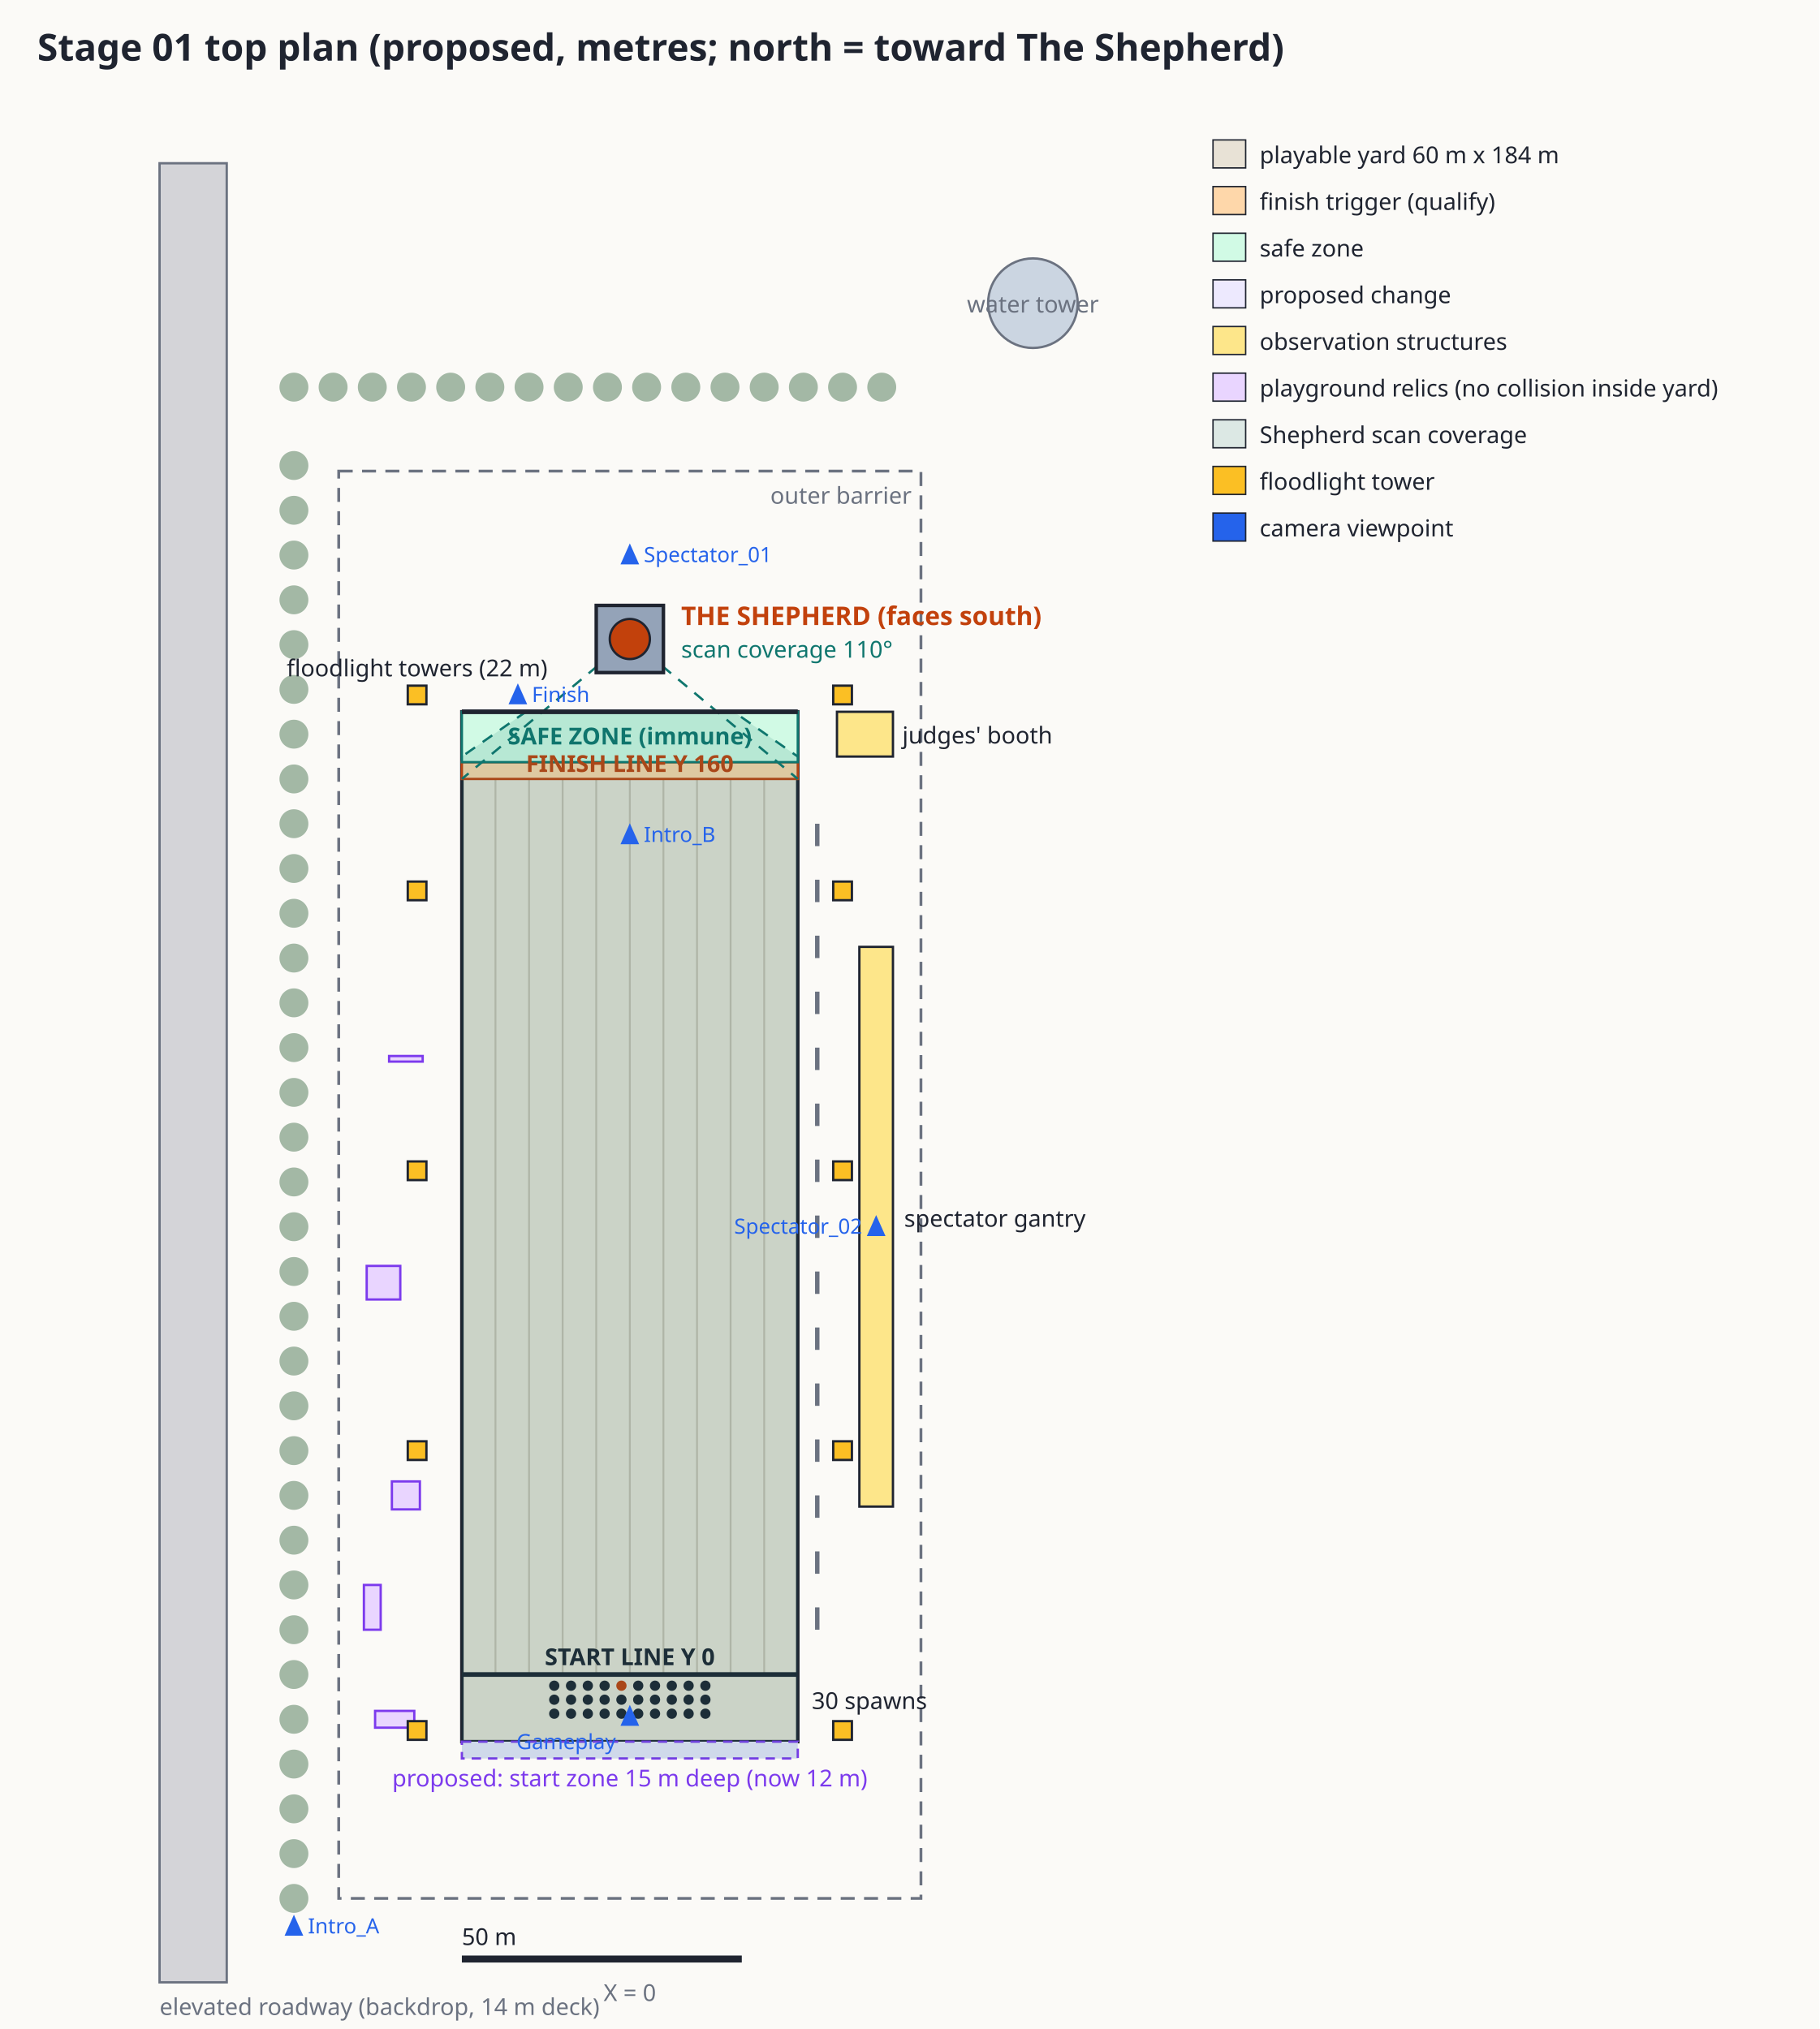
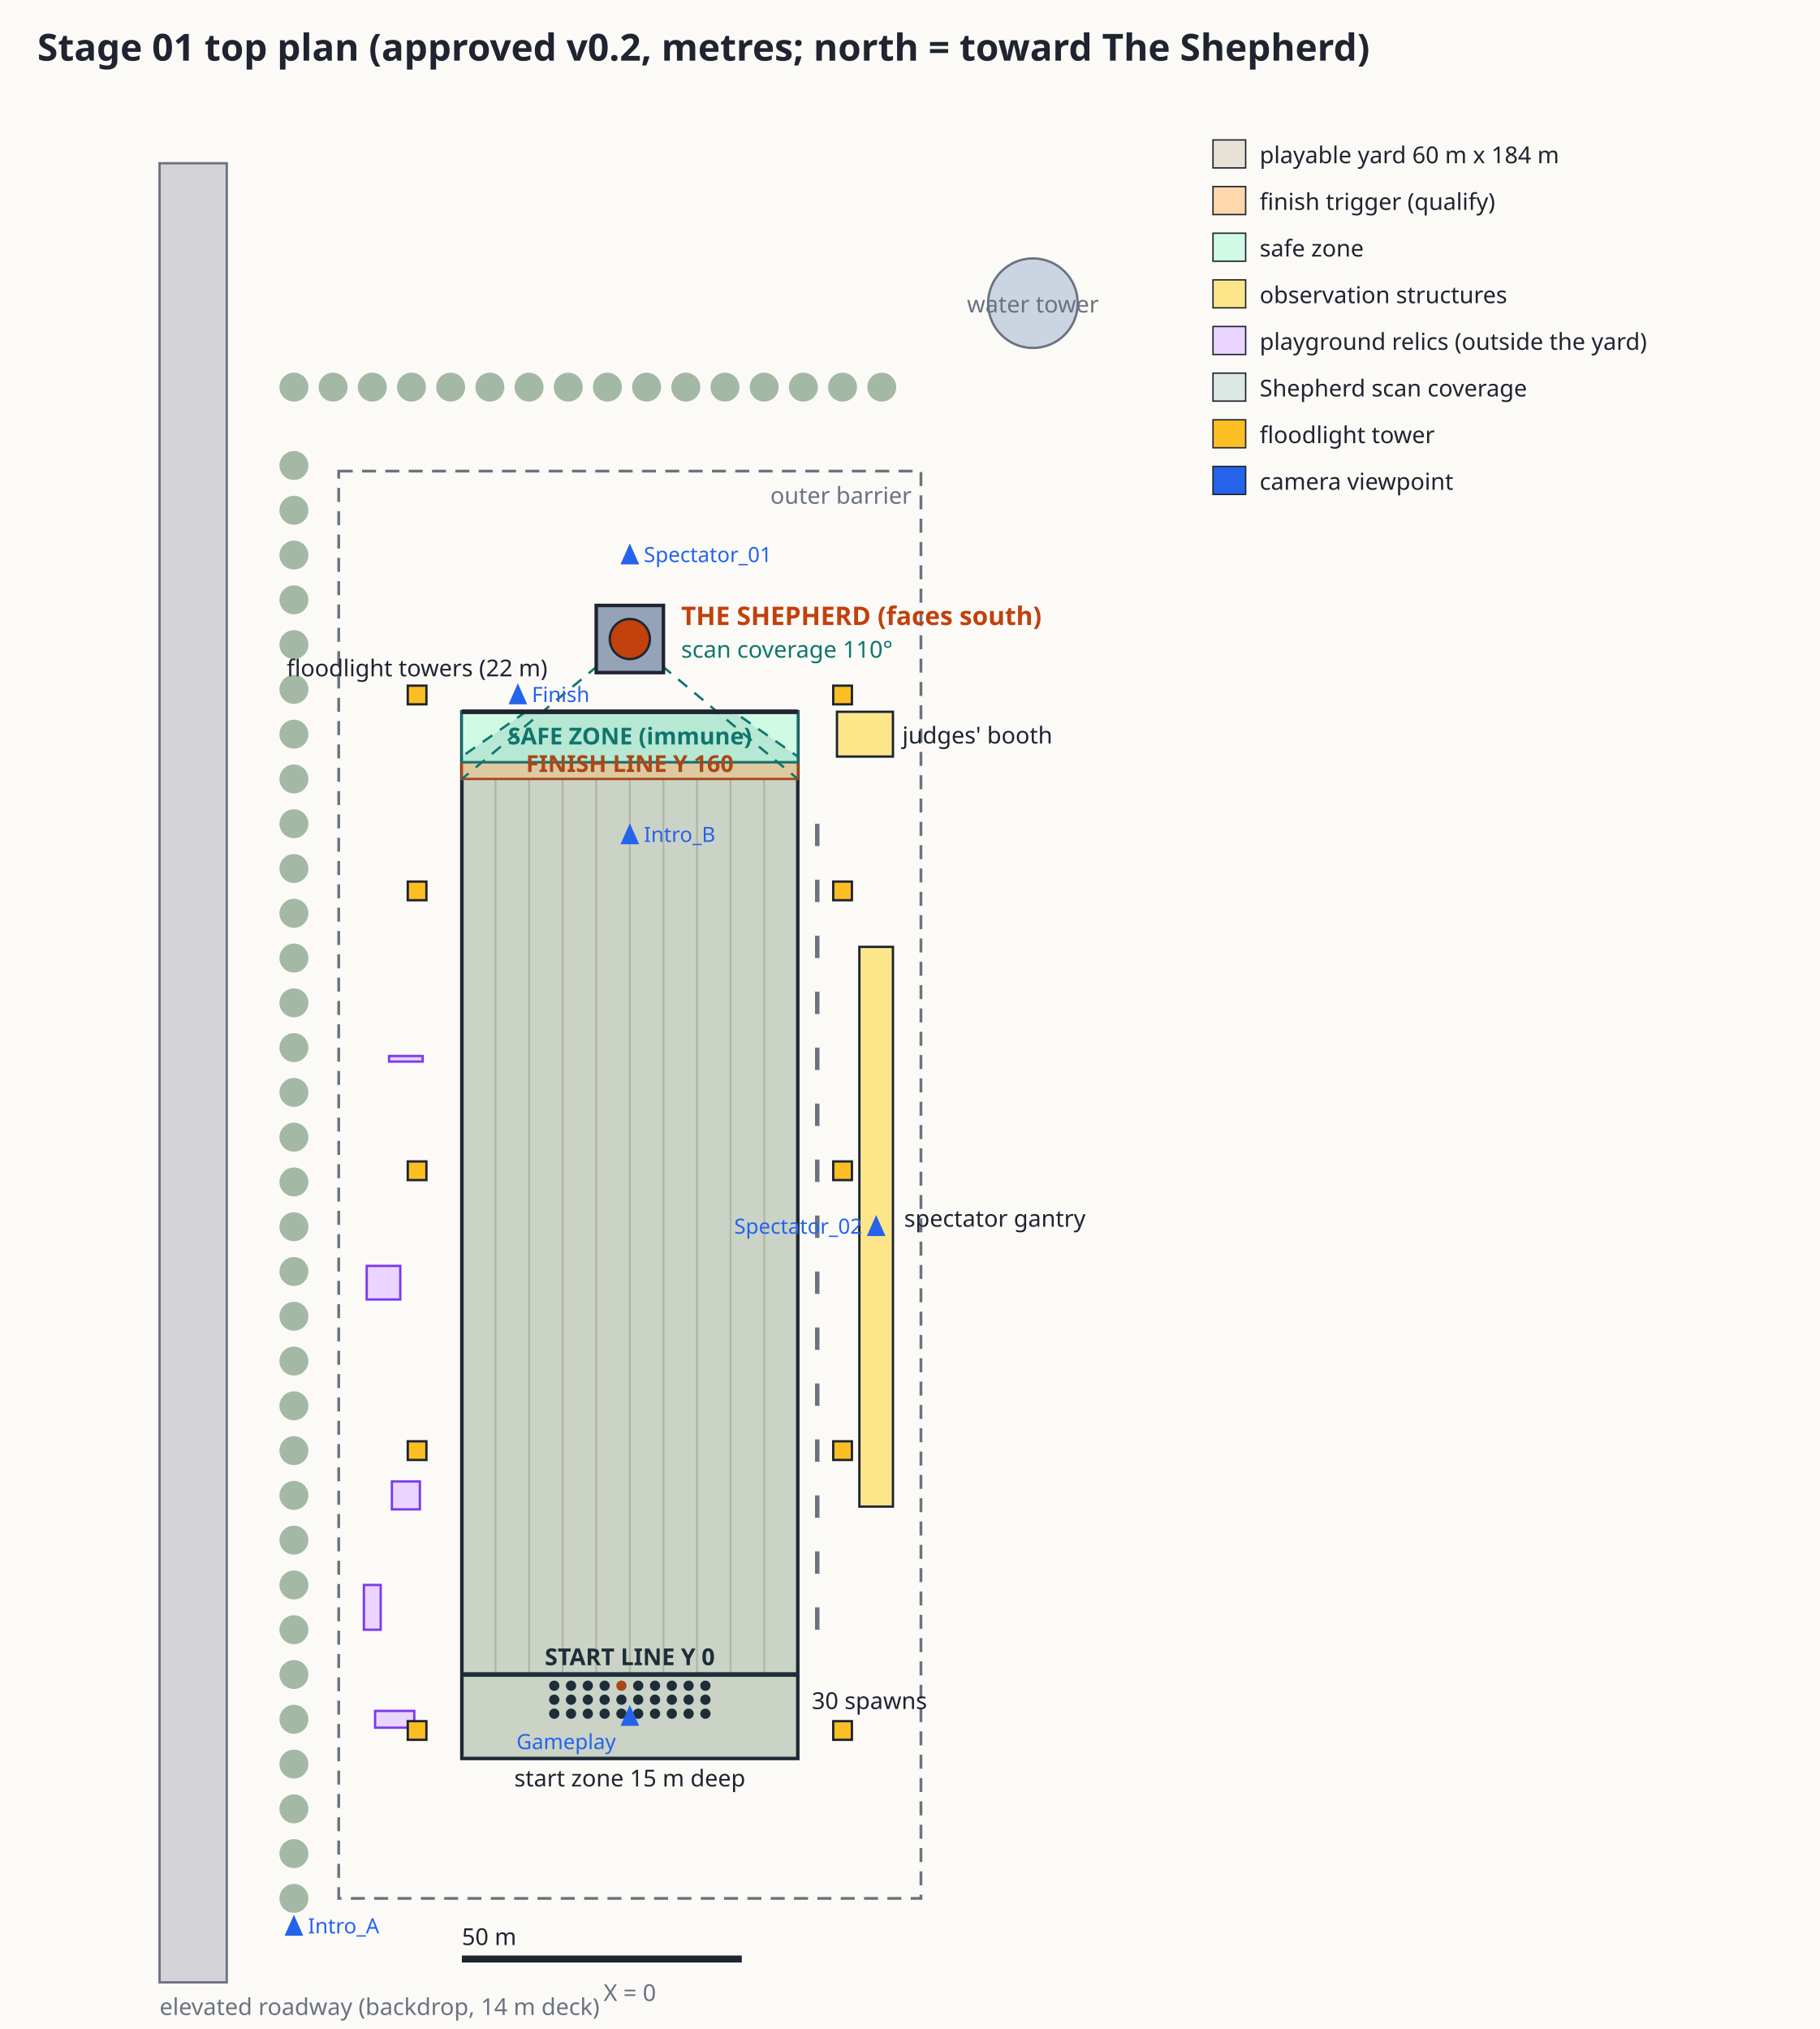
<svg xmlns="http://www.w3.org/2000/svg" viewBox="0 0 780 870" width="780" height="870">
  <rect width="780" height="870" fill="#fbfaf7" />
-   <text x="16.0" y="26.0" font-family="system-ui,Segoe UI,sans-serif" font-size="16" fill="#1f2430" text-anchor="start" font-weight="700">Stage 01 top plan (proposed, metres; north = toward The Shepherd)</text>
+   <text x="16.0" y="26.0" font-family="system-ui,Segoe UI,sans-serif" font-size="16" fill="#1f2430" text-anchor="start" font-weight="700">Stage 01 top plan (approved v0.2, metres; north = toward The Shepherd)</text>
  <rect x="68.4" y="70.0" width="28.8" height="780.0" fill="#d4d4d8" stroke="#6b7280" stroke-width="1" opacity="1" />
  <text x="68.4" y="864.0" font-family="system-ui,Segoe UI,sans-serif" font-size="10" fill="#6b7280" text-anchor="start" font-weight="400">elevated roadway (backdrop, 14 m deck)</text>
  <circle cx="126.0" cy="166.0" r="6.2" fill="#a3b8a5" stroke="none" stroke-width="1" />
  <circle cx="142.8" cy="166.0" r="6.2" fill="#a3b8a5" stroke="none" stroke-width="1" />
  <circle cx="159.6" cy="166.0" r="6.2" fill="#a3b8a5" stroke="none" stroke-width="1" />
  <circle cx="176.4" cy="166.0" r="6.2" fill="#a3b8a5" stroke="none" stroke-width="1" />
  <circle cx="193.2" cy="166.0" r="6.2" fill="#a3b8a5" stroke="none" stroke-width="1" />
  <circle cx="210.0" cy="166.0" r="6.2" fill="#a3b8a5" stroke="none" stroke-width="1" />
  <circle cx="226.8" cy="166.0" r="6.2" fill="#a3b8a5" stroke="none" stroke-width="1" />
  <circle cx="243.6" cy="166.0" r="6.2" fill="#a3b8a5" stroke="none" stroke-width="1" />
  <circle cx="260.4" cy="166.0" r="6.2" fill="#a3b8a5" stroke="none" stroke-width="1" />
  <circle cx="277.2" cy="166.0" r="6.2" fill="#a3b8a5" stroke="none" stroke-width="1" />
  <circle cx="294.0" cy="166.0" r="6.2" fill="#a3b8a5" stroke="none" stroke-width="1" />
  <circle cx="310.8" cy="166.0" r="6.2" fill="#a3b8a5" stroke="none" stroke-width="1" />
  <circle cx="327.6" cy="166.0" r="6.2" fill="#a3b8a5" stroke="none" stroke-width="1" />
  <circle cx="344.4" cy="166.0" r="6.2" fill="#a3b8a5" stroke="none" stroke-width="1" />
  <circle cx="361.2" cy="166.0" r="6.2" fill="#a3b8a5" stroke="none" stroke-width="1" />
  <circle cx="378.0" cy="166.0" r="6.2" fill="#a3b8a5" stroke="none" stroke-width="1" />
  <circle cx="126.0" cy="814.0" r="6.2" fill="#a3b8a5" stroke="none" stroke-width="1" />
  <circle cx="126.0" cy="794.8" r="6.2" fill="#a3b8a5" stroke="none" stroke-width="1" />
  <circle cx="126.0" cy="775.6" r="6.2" fill="#a3b8a5" stroke="none" stroke-width="1" />
  <circle cx="126.0" cy="756.4" r="6.2" fill="#a3b8a5" stroke="none" stroke-width="1" />
  <circle cx="126.0" cy="737.2" r="6.2" fill="#a3b8a5" stroke="none" stroke-width="1" />
  <circle cx="126.0" cy="718.0" r="6.2" fill="#a3b8a5" stroke="none" stroke-width="1" />
  <circle cx="126.0" cy="698.8" r="6.2" fill="#a3b8a5" stroke="none" stroke-width="1" />
  <circle cx="126.0" cy="679.6" r="6.2" fill="#a3b8a5" stroke="none" stroke-width="1" />
  <circle cx="126.0" cy="660.4" r="6.2" fill="#a3b8a5" stroke="none" stroke-width="1" />
  <circle cx="126.0" cy="641.2" r="6.2" fill="#a3b8a5" stroke="none" stroke-width="1" />
  <circle cx="126.0" cy="622.0" r="6.2" fill="#a3b8a5" stroke="none" stroke-width="1" />
  <circle cx="126.0" cy="602.8" r="6.2" fill="#a3b8a5" stroke="none" stroke-width="1" />
  <circle cx="126.0" cy="583.6" r="6.2" fill="#a3b8a5" stroke="none" stroke-width="1" />
  <circle cx="126.0" cy="564.4" r="6.2" fill="#a3b8a5" stroke="none" stroke-width="1" />
  <circle cx="126.0" cy="545.2" r="6.2" fill="#a3b8a5" stroke="none" stroke-width="1" />
  <circle cx="126.0" cy="526.0" r="6.2" fill="#a3b8a5" stroke="none" stroke-width="1" />
  <circle cx="126.0" cy="506.8" r="6.2" fill="#a3b8a5" stroke="none" stroke-width="1" />
  <circle cx="126.0" cy="487.6" r="6.2" fill="#a3b8a5" stroke="none" stroke-width="1" />
  <circle cx="126.0" cy="468.4" r="6.2" fill="#a3b8a5" stroke="none" stroke-width="1" />
  <circle cx="126.0" cy="449.2" r="6.2" fill="#a3b8a5" stroke="none" stroke-width="1" />
  <circle cx="126.0" cy="430.0" r="6.2" fill="#a3b8a5" stroke="none" stroke-width="1" />
  <circle cx="126.0" cy="410.8" r="6.2" fill="#a3b8a5" stroke="none" stroke-width="1" />
  <circle cx="126.0" cy="391.6" r="6.2" fill="#a3b8a5" stroke="none" stroke-width="1" />
  <circle cx="126.0" cy="372.4" r="6.2" fill="#a3b8a5" stroke="none" stroke-width="1" />
  <circle cx="126.0" cy="353.2" r="6.2" fill="#a3b8a5" stroke="none" stroke-width="1" />
  <circle cx="126.0" cy="334.0" r="6.2" fill="#a3b8a5" stroke="none" stroke-width="1" />
  <circle cx="126.0" cy="314.8" r="6.2" fill="#a3b8a5" stroke="none" stroke-width="1" />
  <circle cx="126.0" cy="295.6" r="6.2" fill="#a3b8a5" stroke="none" stroke-width="1" />
  <circle cx="126.0" cy="276.4" r="6.2" fill="#a3b8a5" stroke="none" stroke-width="1" />
  <circle cx="126.0" cy="257.2" r="6.2" fill="#a3b8a5" stroke="none" stroke-width="1" />
  <circle cx="126.0" cy="238.0" r="6.2" fill="#a3b8a5" stroke="none" stroke-width="1" />
  <circle cx="126.0" cy="218.8" r="6.2" fill="#a3b8a5" stroke="none" stroke-width="1" />
  <circle cx="126.0" cy="199.6" r="6.2" fill="#a3b8a5" stroke="none" stroke-width="1" />
  <circle cx="442.8" cy="130.0" r="19.2" fill="#cbd5e1" stroke="#6b7280" stroke-width="1" />
  <text x="442.8" y="134.0" font-family="system-ui,Segoe UI,sans-serif" font-size="10" fill="#6b7280" text-anchor="middle" font-weight="400">water tower</text>
  <rect x="145.2" y="202.0" width="249.6" height="612.0" fill="none" stroke="#6b7280" stroke-width="1.2" stroke-dasharray="6 4" opacity="1" />
  <text x="390.8" y="216.0" font-family="system-ui,Segoe UI,sans-serif" font-size="10" fill="#6b7280" text-anchor="end" font-weight="400">outer barrier</text>
  <rect x="160.8" y="733.6" width="16.8" height="7.2" fill="#e9d5ff" stroke="#7c3aed" stroke-width="1" opacity="1" />
  <rect x="156.0" y="679.6" width="7.2" height="19.2" fill="#e9d5ff" stroke="#7c3aed" stroke-width="1" opacity="1" />
  <rect x="168.0" y="635.2" width="12.0" height="12.0" fill="#e9d5ff" stroke="#7c3aed" stroke-width="1" opacity="1" />
  <rect x="157.2" y="542.8" width="14.4" height="14.4" fill="#e9d5ff" stroke="#7c3aed" stroke-width="1" opacity="1" />
  <rect x="166.8" y="452.8" width="14.4" height="2.4" fill="#e9d5ff" stroke="#7c3aed" stroke-width="1" opacity="1" />
-   <rect x="198.0" y="305.2" width="144.0" height="441.6" fill="#e8e2d6" stroke="#1f2430" stroke-width="1.5" opacity="1" />
-   <rect x="198.0" y="746.8" width="144.0" height="7.2" fill="#ede9fe" stroke="#7c3aed" stroke-width="1" stroke-dasharray="4 3" opacity="1" />
-   <text x="270.0" y="766.0" font-family="system-ui,Segoe UI,sans-serif" font-size="10" fill="#7c3aed" text-anchor="middle" font-weight="400">proposed: start zone 15 m deep (now 12 m)</text>
+   <rect x="198.0" y="305.2" width="144.0" height="448.8" fill="#e8e2d6" stroke="#1f2430" stroke-width="1.5" opacity="1" />
+   <text x="270.0" y="766.0" font-family="system-ui,Segoe UI,sans-serif" font-size="10" fill="#1f2430" text-anchor="middle" font-weight="400">start zone 15 m deep</text>
  <line x1="212.4" y1="334.0" x2="212.4" y2="718.0" stroke="#c8c0b0" stroke-width="0.8" />
  <line x1="226.8" y1="334.0" x2="226.8" y2="718.0" stroke="#c8c0b0" stroke-width="0.8" />
  <line x1="241.2" y1="334.0" x2="241.2" y2="718.0" stroke="#c8c0b0" stroke-width="0.8" />
  <line x1="255.6" y1="334.0" x2="255.6" y2="718.0" stroke="#c8c0b0" stroke-width="0.8" />
  <line x1="270.0" y1="334.0" x2="270.0" y2="718.0" stroke="#c8c0b0" stroke-width="0.8" />
  <line x1="284.4" y1="334.0" x2="284.4" y2="718.0" stroke="#c8c0b0" stroke-width="0.8" />
  <line x1="298.8" y1="334.0" x2="298.8" y2="718.0" stroke="#c8c0b0" stroke-width="0.8" />
  <line x1="313.2" y1="334.0" x2="313.2" y2="718.0" stroke="#c8c0b0" stroke-width="0.8" />
  <line x1="327.6" y1="334.0" x2="327.6" y2="718.0" stroke="#c8c0b0" stroke-width="0.8" />
  <rect x="198.0" y="326.8" width="144.0" height="7.2" fill="#fed7aa" stroke="#c2410c" stroke-width="1" opacity="1" />
  <rect x="198.0" y="305.2" width="144.0" height="21.6" fill="#d1fae5" stroke="#0f766e" stroke-width="1" opacity="1" />
  <text x="270.0" y="319.2" font-family="system-ui,Segoe UI,sans-serif" font-size="10" fill="#0f766e" text-anchor="middle" font-weight="700">SAFE ZONE (immune)</text>
  <text x="270.0" y="331.0" font-family="system-ui,Segoe UI,sans-serif" font-size="10" fill="#c2410c" text-anchor="middle" font-weight="700">FINISH LINE  Y 160</text>
  <line x1="198.0" y1="718.0" x2="342.0" y2="718.0" stroke="#1f2430" stroke-width="2" />
  <text x="270.0" y="714.0" font-family="system-ui,Segoe UI,sans-serif" font-size="10" fill="#1f2430" text-anchor="middle" font-weight="700">START LINE  Y 0</text>
  <circle cx="266.4" cy="722.8" r="2.2" fill="#c2410c" stroke="none" stroke-width="1" />
  <circle cx="273.6" cy="722.8" r="2.2" fill="#1f2430" stroke="none" stroke-width="1" />
  <circle cx="259.2" cy="722.8" r="2.2" fill="#1f2430" stroke="none" stroke-width="1" />
  <circle cx="280.8" cy="722.8" r="2.2" fill="#1f2430" stroke="none" stroke-width="1" />
  <circle cx="252.0" cy="722.8" r="2.2" fill="#1f2430" stroke="none" stroke-width="1" />
  <circle cx="288.0" cy="722.8" r="2.2" fill="#1f2430" stroke="none" stroke-width="1" />
  <circle cx="244.8" cy="722.8" r="2.2" fill="#1f2430" stroke="none" stroke-width="1" />
  <circle cx="295.2" cy="722.8" r="2.2" fill="#1f2430" stroke="none" stroke-width="1" />
  <circle cx="237.6" cy="722.8" r="2.2" fill="#1f2430" stroke="none" stroke-width="1" />
  <circle cx="302.4" cy="722.8" r="2.2" fill="#1f2430" stroke="none" stroke-width="1" />
  <circle cx="266.4" cy="728.8" r="2.2" fill="#1f2430" stroke="none" stroke-width="1" />
  <circle cx="273.6" cy="728.8" r="2.2" fill="#1f2430" stroke="none" stroke-width="1" />
  <circle cx="259.2" cy="728.8" r="2.2" fill="#1f2430" stroke="none" stroke-width="1" />
  <circle cx="280.8" cy="728.8" r="2.2" fill="#1f2430" stroke="none" stroke-width="1" />
  <circle cx="252.0" cy="728.8" r="2.2" fill="#1f2430" stroke="none" stroke-width="1" />
  <circle cx="288.0" cy="728.8" r="2.2" fill="#1f2430" stroke="none" stroke-width="1" />
  <circle cx="244.8" cy="728.8" r="2.2" fill="#1f2430" stroke="none" stroke-width="1" />
  <circle cx="295.2" cy="728.8" r="2.2" fill="#1f2430" stroke="none" stroke-width="1" />
  <circle cx="237.6" cy="728.8" r="2.2" fill="#1f2430" stroke="none" stroke-width="1" />
  <circle cx="302.4" cy="728.8" r="2.2" fill="#1f2430" stroke="none" stroke-width="1" />
  <circle cx="266.4" cy="734.8" r="2.2" fill="#1f2430" stroke="none" stroke-width="1" />
  <circle cx="273.6" cy="734.8" r="2.2" fill="#1f2430" stroke="none" stroke-width="1" />
  <circle cx="259.2" cy="734.8" r="2.2" fill="#1f2430" stroke="none" stroke-width="1" />
  <circle cx="280.8" cy="734.8" r="2.2" fill="#1f2430" stroke="none" stroke-width="1" />
  <circle cx="252.0" cy="734.8" r="2.2" fill="#1f2430" stroke="none" stroke-width="1" />
  <circle cx="288.0" cy="734.8" r="2.2" fill="#1f2430" stroke="none" stroke-width="1" />
  <circle cx="244.8" cy="734.8" r="2.2" fill="#1f2430" stroke="none" stroke-width="1" />
  <circle cx="295.2" cy="734.8" r="2.2" fill="#1f2430" stroke="none" stroke-width="1" />
  <circle cx="237.6" cy="734.8" r="2.2" fill="#1f2430" stroke="none" stroke-width="1" />
  <circle cx="302.4" cy="734.8" r="2.2" fill="#1f2430" stroke="none" stroke-width="1" />
  <text x="348.0" y="732.8" font-family="system-ui,Segoe UI,sans-serif" font-size="10" fill="#1f2430" text-anchor="start" font-weight="400">30 spawns</text>
  <rect x="368.4" y="406.0" width="14.4" height="240.0" fill="#fde68a" stroke="#1f2430" stroke-width="1" opacity="1" />
  <text x="387.6" y="526.0" font-family="system-ui,Segoe UI,sans-serif" font-size="10" fill="#1f2430" text-anchor="start" font-weight="400">spectator gantry</text>
  <rect x="358.8" y="305.2" width="24.0" height="19.2" fill="#fde68a" stroke="#1f2430" stroke-width="1" opacity="1" />
  <text x="386.8" y="318.8" font-family="system-ui,Segoe UI,sans-serif" font-size="10" fill="#1f2430" text-anchor="start" font-weight="400">judges' booth</text>
  <rect x="349.4" y="689.2" width="1.9" height="9.6" fill="#6b7280" stroke="none" stroke-width="1" opacity="1" />
  <rect x="349.4" y="665.2" width="1.9" height="9.6" fill="#6b7280" stroke="none" stroke-width="1" opacity="1" />
  <rect x="349.4" y="641.2" width="1.9" height="9.6" fill="#6b7280" stroke="none" stroke-width="1" opacity="1" />
  <rect x="349.4" y="617.2" width="1.9" height="9.6" fill="#6b7280" stroke="none" stroke-width="1" opacity="1" />
  <rect x="349.4" y="593.2" width="1.9" height="9.6" fill="#6b7280" stroke="none" stroke-width="1" opacity="1" />
  <rect x="349.4" y="569.2" width="1.9" height="9.6" fill="#6b7280" stroke="none" stroke-width="1" opacity="1" />
  <rect x="349.4" y="545.2" width="1.9" height="9.6" fill="#6b7280" stroke="none" stroke-width="1" opacity="1" />
  <rect x="349.4" y="521.2" width="1.9" height="9.6" fill="#6b7280" stroke="none" stroke-width="1" opacity="1" />
  <rect x="349.4" y="497.2" width="1.9" height="9.6" fill="#6b7280" stroke="none" stroke-width="1" opacity="1" />
  <rect x="349.4" y="473.2" width="1.9" height="9.6" fill="#6b7280" stroke="none" stroke-width="1" opacity="1" />
  <rect x="349.4" y="449.2" width="1.9" height="9.6" fill="#6b7280" stroke="none" stroke-width="1" opacity="1" />
  <rect x="349.4" y="425.2" width="1.9" height="9.6" fill="#6b7280" stroke="none" stroke-width="1" opacity="1" />
  <rect x="349.4" y="401.2" width="1.9" height="9.6" fill="#6b7280" stroke="none" stroke-width="1" opacity="1" />
  <rect x="349.4" y="377.2" width="1.9" height="9.6" fill="#6b7280" stroke="none" stroke-width="1" opacity="1" />
  <rect x="349.4" y="353.2" width="1.9" height="9.6" fill="#6b7280" stroke="none" stroke-width="1" opacity="1" />
  <rect x="174.8" y="738.0" width="8.0" height="8.0" fill="#fbbf24" stroke="#1f2430" stroke-width="1" opacity="1" />
  <rect x="174.8" y="618.0" width="8.0" height="8.0" fill="#fbbf24" stroke="#1f2430" stroke-width="1" opacity="1" />
  <rect x="174.8" y="498.0" width="8.0" height="8.0" fill="#fbbf24" stroke="#1f2430" stroke-width="1" opacity="1" />
  <rect x="174.8" y="378.0" width="8.0" height="8.0" fill="#fbbf24" stroke="#1f2430" stroke-width="1" opacity="1" />
  <rect x="174.8" y="294.0" width="8.0" height="8.0" fill="#fbbf24" stroke="#1f2430" stroke-width="1" opacity="1" />
  <rect x="357.2" y="738.0" width="8.0" height="8.0" fill="#fbbf24" stroke="#1f2430" stroke-width="1" opacity="1" />
  <rect x="357.2" y="618.0" width="8.0" height="8.0" fill="#fbbf24" stroke="#1f2430" stroke-width="1" opacity="1" />
  <rect x="357.2" y="498.0" width="8.0" height="8.0" fill="#fbbf24" stroke="#1f2430" stroke-width="1" opacity="1" />
  <rect x="357.2" y="378.0" width="8.0" height="8.0" fill="#fbbf24" stroke="#1f2430" stroke-width="1" opacity="1" />
  <rect x="357.2" y="294.0" width="8.0" height="8.0" fill="#fbbf24" stroke="#1f2430" stroke-width="1" opacity="1" />
  <text x="178.8" y="290.0" font-family="system-ui,Segoe UI,sans-serif" font-size="10" fill="#1f2430" text-anchor="middle" font-weight="400">floodlight towers (22 m)</text>
  <clipPath id="yard">
    <rect x="198.0" y="305.2" width="144.0" height="448.8" />
  </clipPath>
  <g clip-path="url(#yard)">
    <polygon points="270.0,274.0 -435.2,767.8 975.2,767.8" fill="#0f766e22" stroke="#0f766e" stroke-width="1" stroke-dasharray="5 4" />
  </g>
  <line x1="270.0" y1="274.0" x2="198.0" y2="334.0" stroke="#0f766e" stroke-width="1" stroke-dasharray="5 4" />
  <line x1="270.0" y1="274.0" x2="342.0" y2="334.0" stroke="#0f766e" stroke-width="1" stroke-dasharray="5 4" />
  <rect x="255.6" y="259.6" width="28.8" height="28.8" fill="#94a3b8" stroke="#1f2430" stroke-width="1.5" opacity="1" />
  <circle cx="270.0" cy="274.0" r="8.6" fill="#c2410c" stroke="#1f2430" stroke-width="1" />
  <text x="292.0" y="268.0" font-family="system-ui,Segoe UI,sans-serif" font-size="11" fill="#c2410c" text-anchor="start" font-weight="700">THE SHEPHERD (faces south)</text>
  <text x="292.0" y="282.0" font-family="system-ui,Segoe UI,sans-serif" font-size="10" fill="#0f766e" text-anchor="start" font-weight="400">scan coverage 110°</text>
  <line x1="198.0" y1="305.2" x2="342.0" y2="305.2" stroke="#1f2430" stroke-width="2" />
  <polygon points="126.0,821.0 122.0,830.0 130.0,830.0" fill="#2563eb" stroke="none" stroke-width="1" />
  <text x="132.0" y="829.0" font-family="system-ui,Segoe UI,sans-serif" font-size="9" fill="#2563eb" text-anchor="start" font-weight="400">Intro_A</text>
  <polygon points="270.0,353.0 266.0,362.0 274.0,362.0" fill="#2563eb" stroke="none" stroke-width="1" />
  <text x="276.0" y="361.0" font-family="system-ui,Segoe UI,sans-serif" font-size="9" fill="#2563eb" text-anchor="start" font-weight="400">Intro_B</text>
  <polygon points="270.0,731.0 266.0,740.0 274.0,740.0" fill="#2563eb" stroke="none" stroke-width="1" />
  <text x="264.0" y="750.0" font-family="system-ui,Segoe UI,sans-serif" font-size="9" fill="#2563eb" text-anchor="end" font-weight="400">Gameplay</text>
  <polygon points="270.0,233.0 266.0,242.0 274.0,242.0" fill="#2563eb" stroke="none" stroke-width="1" />
  <text x="276.0" y="241.0" font-family="system-ui,Segoe UI,sans-serif" font-size="9" fill="#2563eb" text-anchor="start" font-weight="400">Spectator_01</text>
  <polygon points="375.6,521.0 371.6,530.0 379.6,530.0" fill="#2563eb" stroke="none" stroke-width="1" />
  <text x="369.6" y="529.0" font-family="system-ui,Segoe UI,sans-serif" font-size="9" fill="#2563eb" text-anchor="end" font-weight="400">Spectator_02</text>
  <polygon points="222.0,293.0 218.0,302.0 226.0,302.0" fill="#2563eb" stroke="none" stroke-width="1" />
  <text x="228.0" y="301.0" font-family="system-ui,Segoe UI,sans-serif" font-size="9" fill="#2563eb" text-anchor="start" font-weight="400">Finish</text>
  <text x="270.0" y="858.0" font-family="system-ui,Segoe UI,sans-serif" font-size="10" fill="#6b7280" text-anchor="middle" font-weight="400">X = 0</text>
  <line x1="198.0" y1="840.0" x2="318.0" y2="840.0" stroke="#1f2430" stroke-width="3" />
  <text x="198.0" y="834.0" font-family="system-ui,Segoe UI,sans-serif" font-size="10" fill="#1f2430" text-anchor="start" font-weight="400">50 m</text>
  <rect x="520.0" y="60.0" width="14.0" height="12.0" fill="#e8e2d6" stroke="#1f2430" stroke-width="0.6" opacity="1" />
  <text x="540.0" y="70.0" font-family="system-ui,Segoe UI,sans-serif" font-size="10" fill="#1f2430" text-anchor="start" font-weight="400">playable yard 60 m x 184 m</text>
  <rect x="520.0" y="80.0" width="14.0" height="12.0" fill="#fed7aa" stroke="#1f2430" stroke-width="0.6" opacity="1" />
  <text x="540.0" y="90.0" font-family="system-ui,Segoe UI,sans-serif" font-size="10" fill="#1f2430" text-anchor="start" font-weight="400">finish trigger (qualify)</text>
  <rect x="520.0" y="100.0" width="14.0" height="12.0" fill="#d1fae5" stroke="#1f2430" stroke-width="0.6" opacity="1" />
  <text x="540.0" y="110.0" font-family="system-ui,Segoe UI,sans-serif" font-size="10" fill="#1f2430" text-anchor="start" font-weight="400">safe zone</text>
-   <rect x="520.0" y="120.0" width="14.0" height="12.0" fill="#ede9fe" stroke="#1f2430" stroke-width="0.6" opacity="1" />
-   <text x="540.0" y="130.0" font-family="system-ui,Segoe UI,sans-serif" font-size="10" fill="#1f2430" text-anchor="start" font-weight="400">proposed change</text>
-   <rect x="520.0" y="140.0" width="14.0" height="12.0" fill="#fde68a" stroke="#1f2430" stroke-width="0.6" opacity="1" />
-   <text x="540.0" y="150.0" font-family="system-ui,Segoe UI,sans-serif" font-size="10" fill="#1f2430" text-anchor="start" font-weight="400">observation structures</text>
-   <rect x="520.0" y="160.0" width="14.0" height="12.0" fill="#e9d5ff" stroke="#1f2430" stroke-width="0.6" opacity="1" />
-   <text x="540.0" y="170.0" font-family="system-ui,Segoe UI,sans-serif" font-size="10" fill="#1f2430" text-anchor="start" font-weight="400">playground relics (no collision inside yard)</text>
-   <rect x="520.0" y="180.0" width="14.0" height="12.0" fill="#0f766e22" stroke="#1f2430" stroke-width="0.6" opacity="1" />
-   <text x="540.0" y="190.0" font-family="system-ui,Segoe UI,sans-serif" font-size="10" fill="#1f2430" text-anchor="start" font-weight="400">Shepherd scan coverage</text>
-   <rect x="520.0" y="200.0" width="14.0" height="12.0" fill="#fbbf24" stroke="#1f2430" stroke-width="0.6" opacity="1" />
-   <text x="540.0" y="210.0" font-family="system-ui,Segoe UI,sans-serif" font-size="10" fill="#1f2430" text-anchor="start" font-weight="400">floodlight tower</text>
-   <rect x="520.0" y="220.0" width="14.0" height="12.0" fill="#2563eb" stroke="#1f2430" stroke-width="0.6" opacity="1" />
-   <text x="540.0" y="230.0" font-family="system-ui,Segoe UI,sans-serif" font-size="10" fill="#1f2430" text-anchor="start" font-weight="400">camera viewpoint</text>
+   <rect x="520.0" y="120.0" width="14.0" height="12.0" fill="#fde68a" stroke="#1f2430" stroke-width="0.6" opacity="1" />
+   <text x="540.0" y="130.0" font-family="system-ui,Segoe UI,sans-serif" font-size="10" fill="#1f2430" text-anchor="start" font-weight="400">observation structures</text>
+   <rect x="520.0" y="140.0" width="14.0" height="12.0" fill="#e9d5ff" stroke="#1f2430" stroke-width="0.6" opacity="1" />
+   <text x="540.0" y="150.0" font-family="system-ui,Segoe UI,sans-serif" font-size="10" fill="#1f2430" text-anchor="start" font-weight="400">playground relics (outside the yard)</text>
+   <rect x="520.0" y="160.0" width="14.0" height="12.0" fill="#0f766e22" stroke="#1f2430" stroke-width="0.6" opacity="1" />
+   <text x="540.0" y="170.0" font-family="system-ui,Segoe UI,sans-serif" font-size="10" fill="#1f2430" text-anchor="start" font-weight="400">Shepherd scan coverage</text>
+   <rect x="520.0" y="180.0" width="14.0" height="12.0" fill="#fbbf24" stroke="#1f2430" stroke-width="0.6" opacity="1" />
+   <text x="540.0" y="190.0" font-family="system-ui,Segoe UI,sans-serif" font-size="10" fill="#1f2430" text-anchor="start" font-weight="400">floodlight tower</text>
+   <rect x="520.0" y="200.0" width="14.0" height="12.0" fill="#2563eb" stroke="#1f2430" stroke-width="0.6" opacity="1" />
+   <text x="540.0" y="210.0" font-family="system-ui,Segoe UI,sans-serif" font-size="10" fill="#1f2430" text-anchor="start" font-weight="400">camera viewpoint</text>
</svg>
